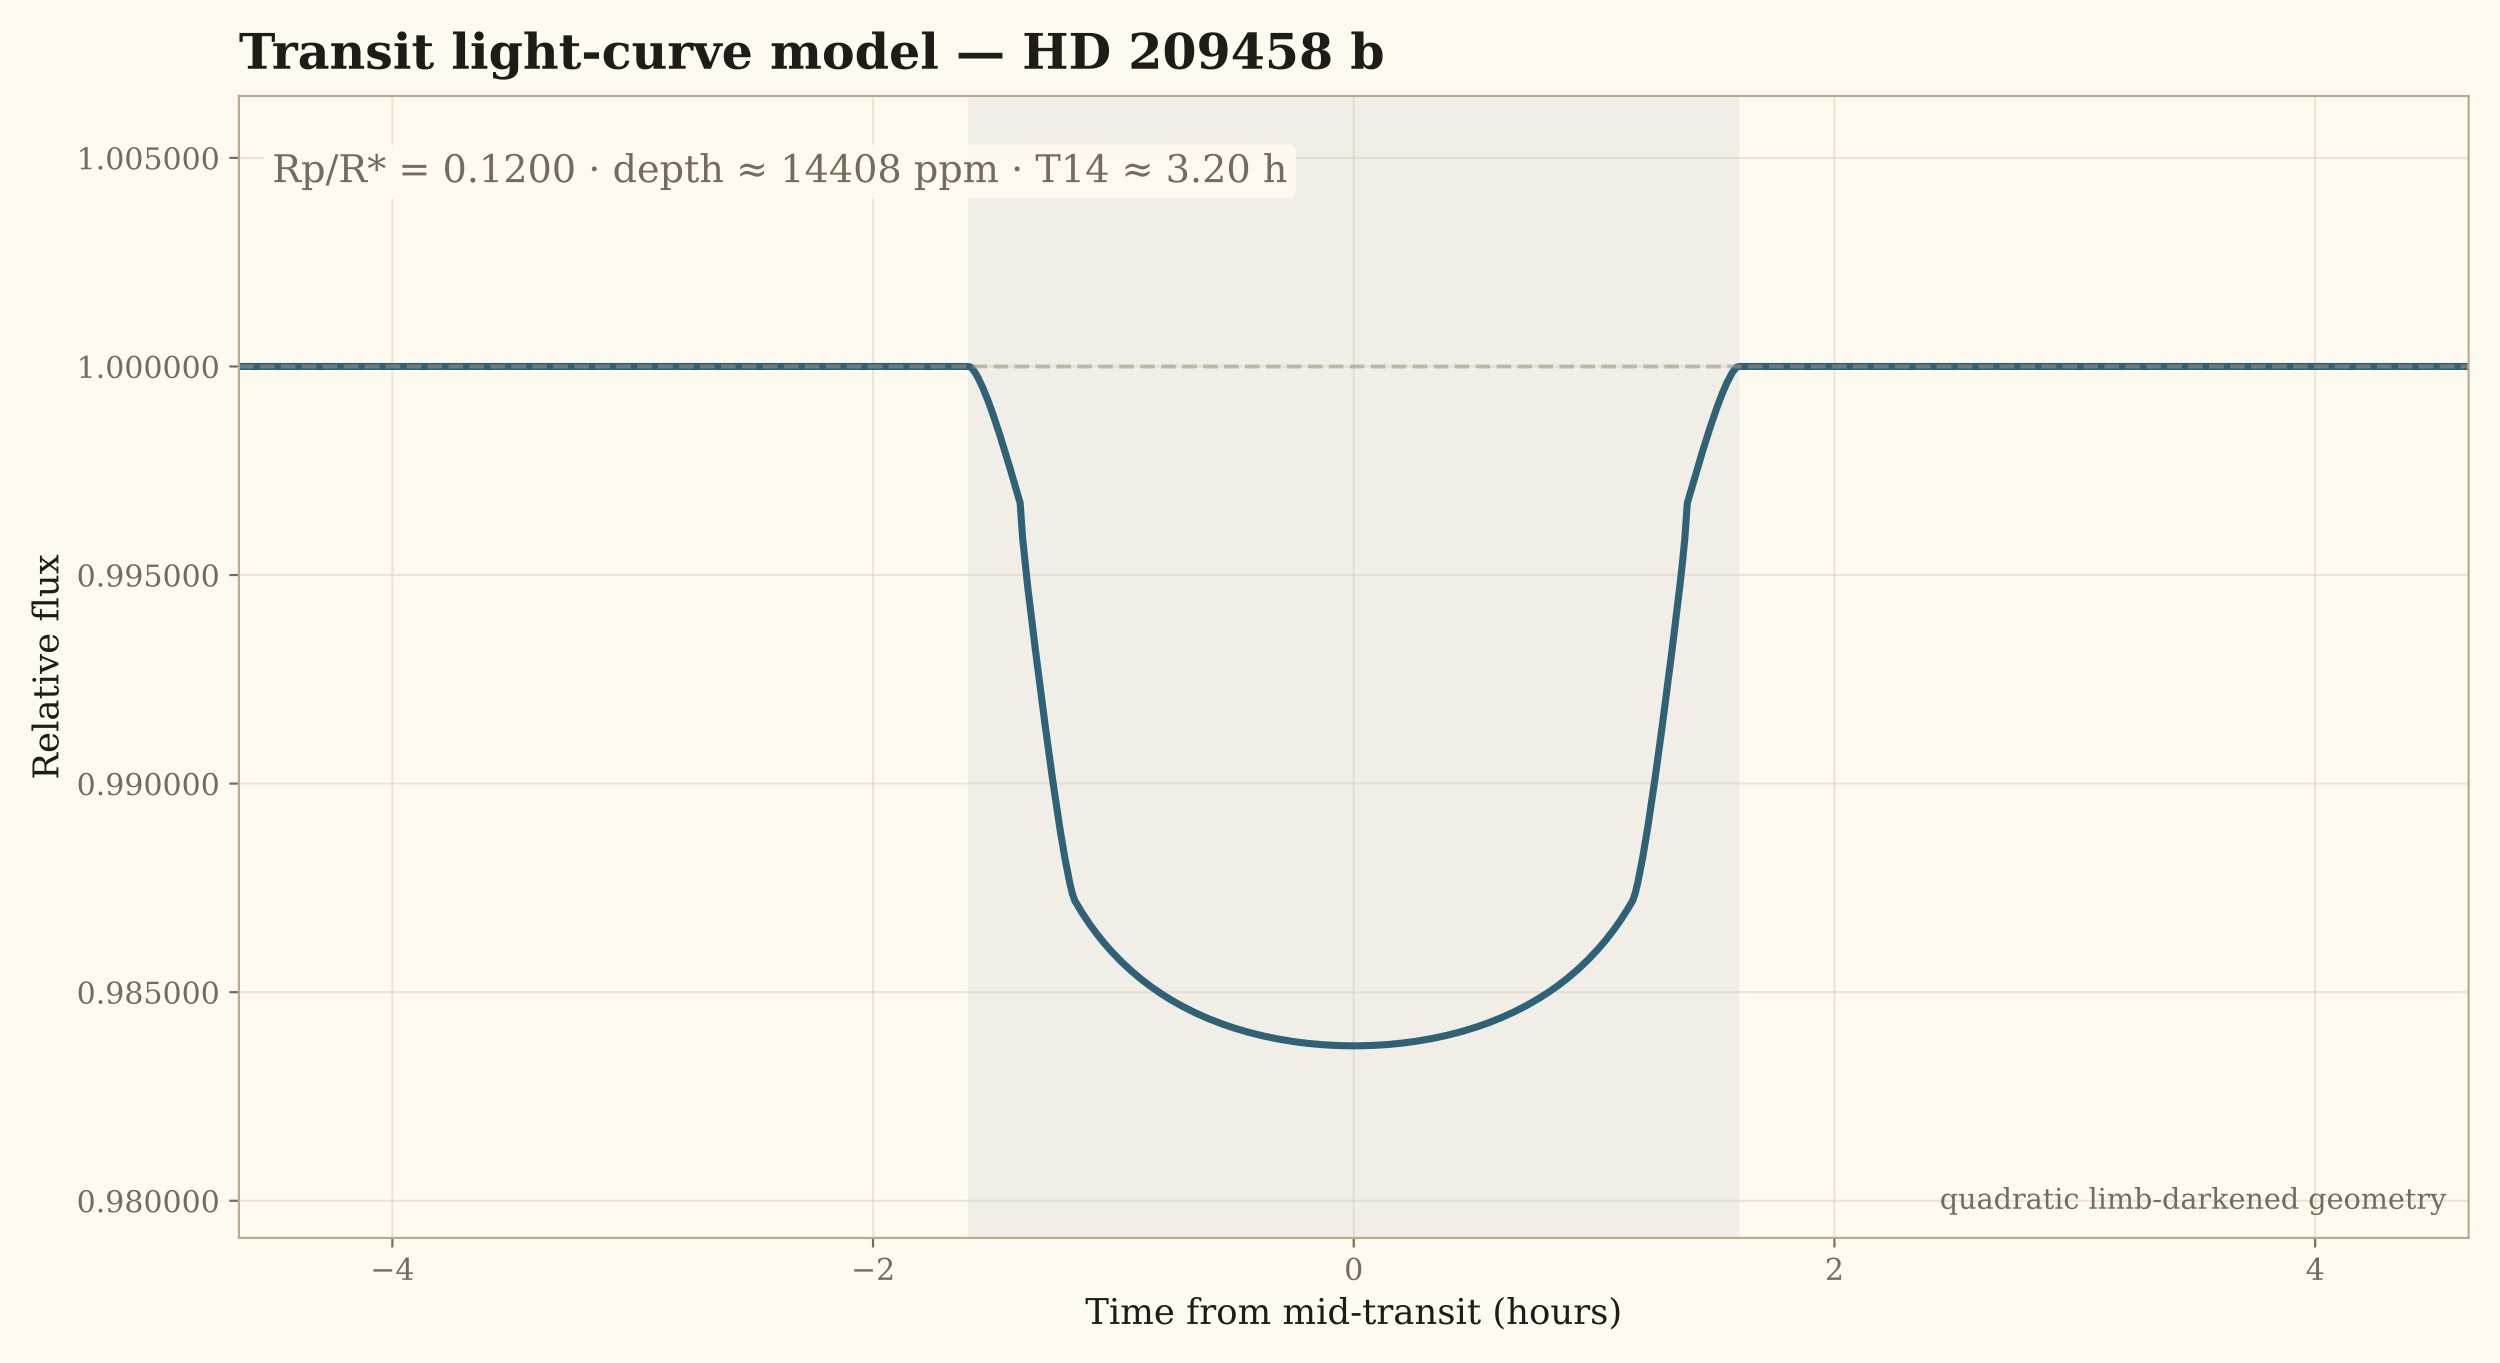
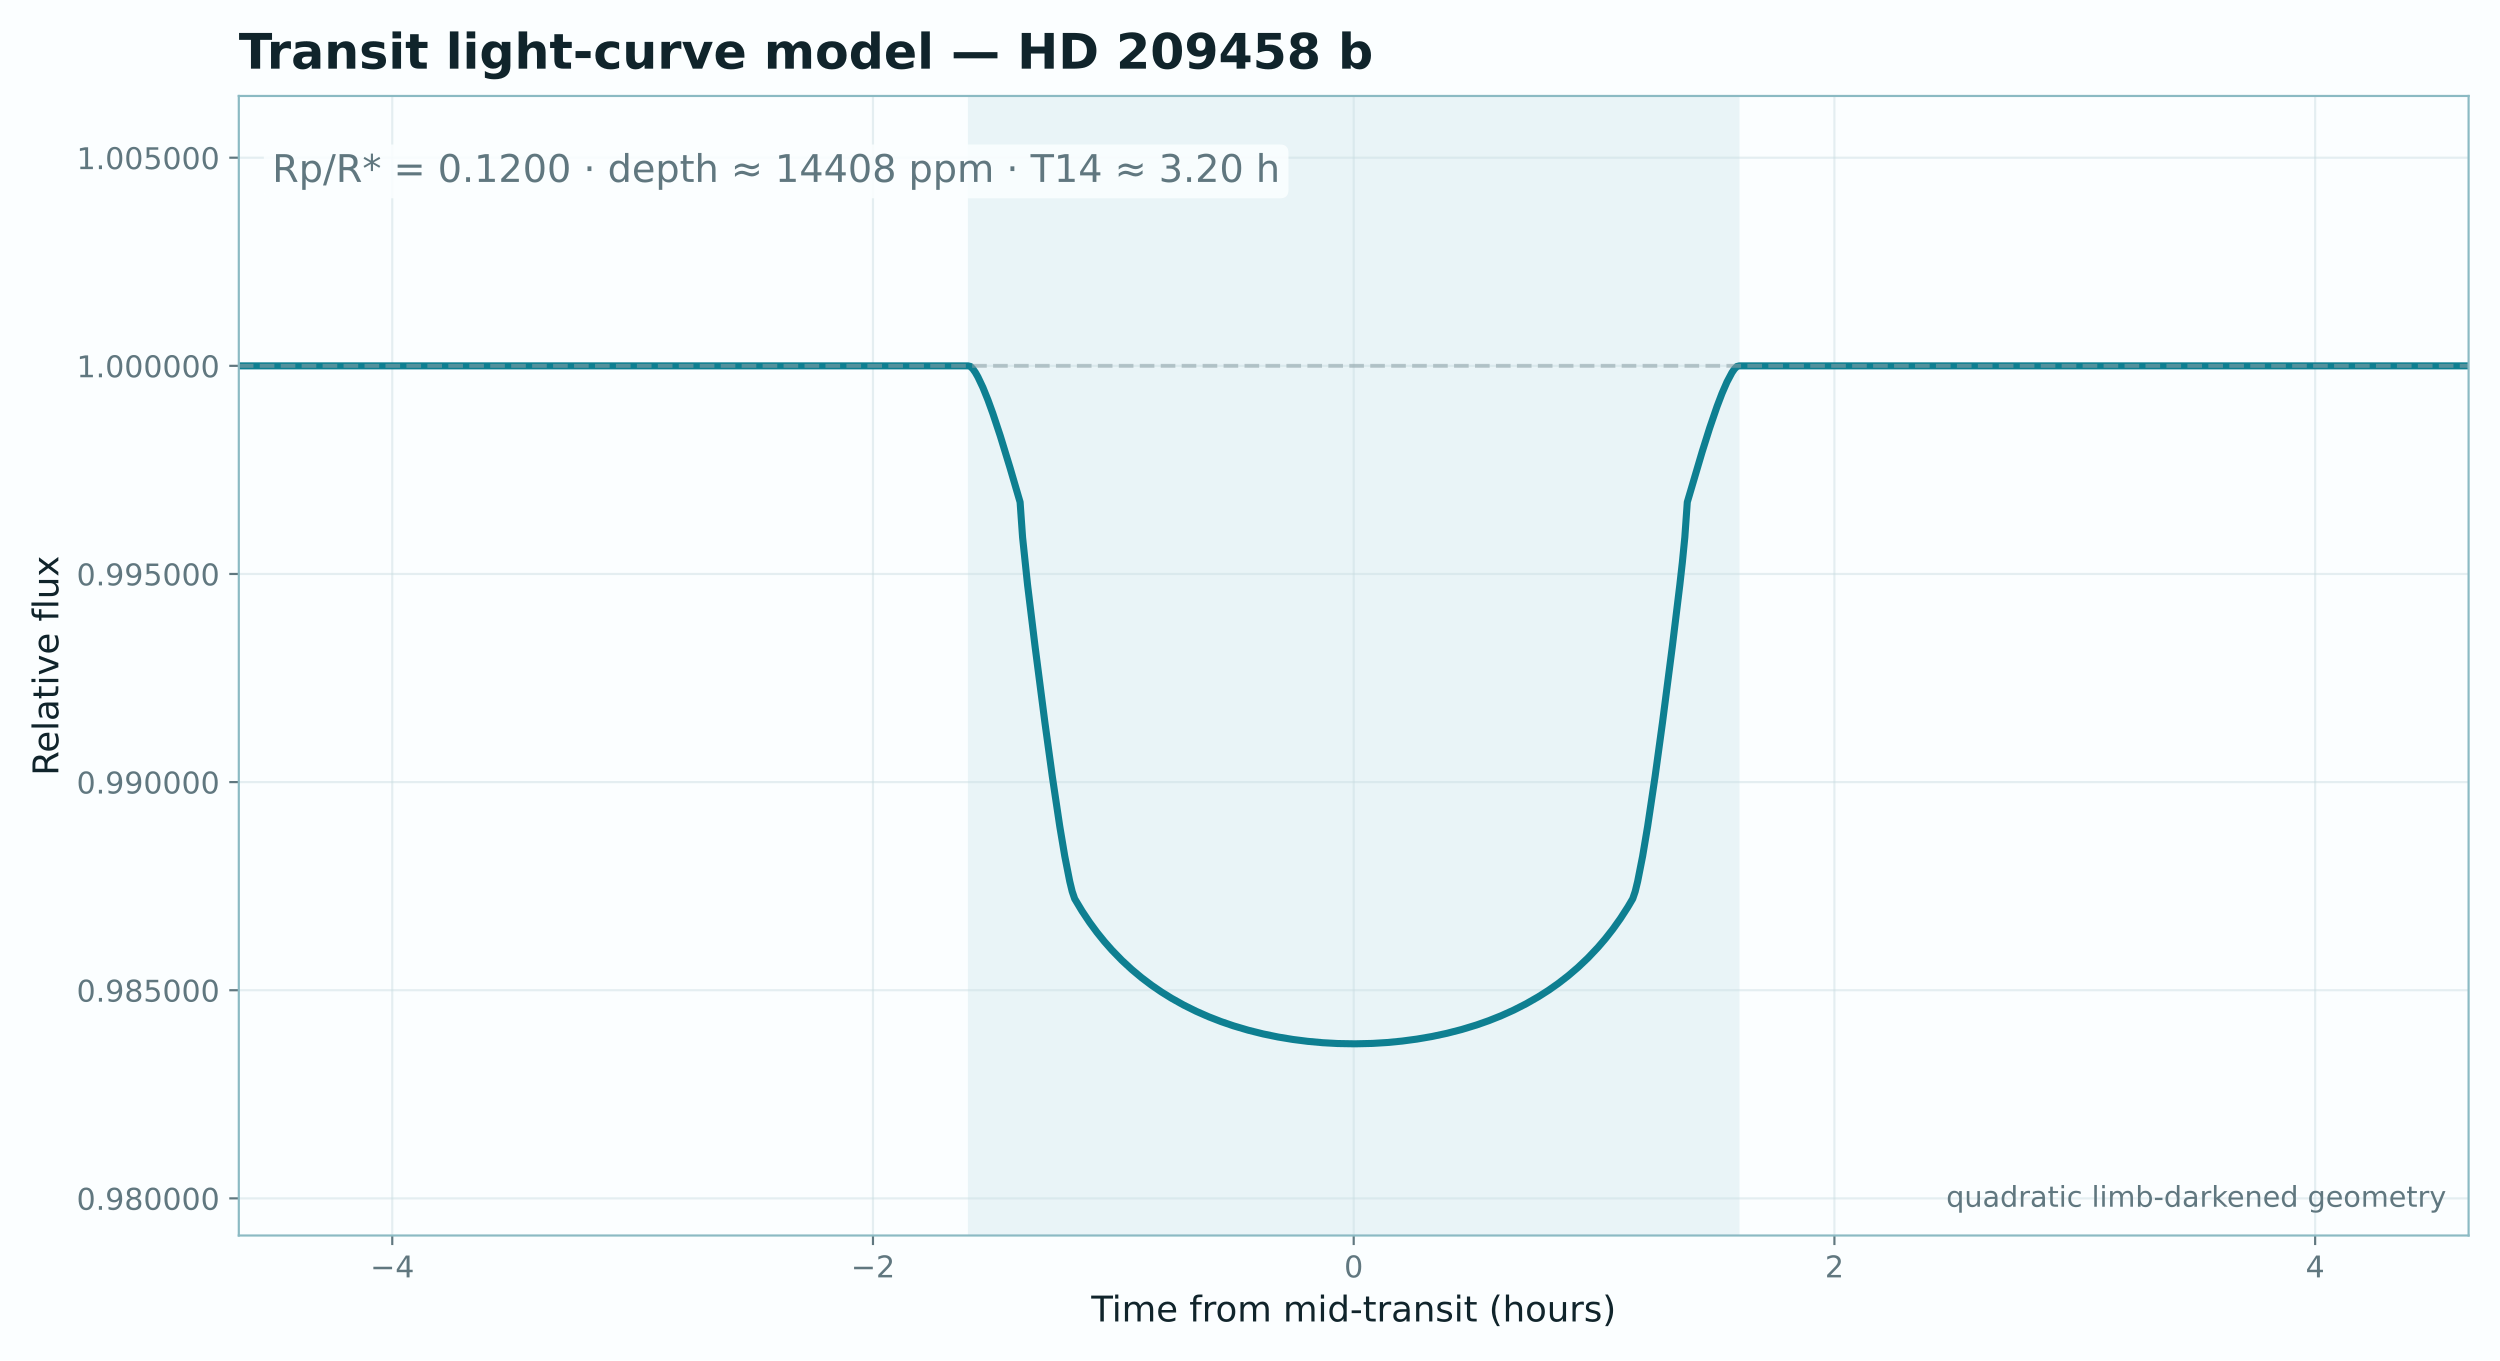
- <svg xmlns="http://www.w3.org/2000/svg" xmlns:xlink="http://www.w3.org/1999/xlink" width="916.589pt" height="499.625pt" viewBox="0 0 916.589 499.625" version="1.1">
+ <svg xmlns="http://www.w3.org/2000/svg" xmlns:xlink="http://www.w3.org/1999/xlink" width="916.949pt" height="498.905pt" viewBox="0 0 916.949 498.905" version="1.1">
  <defs>
    <style type="text/css">*{stroke-linejoin: round; stroke-linecap: butt}</style>
  </defs>
  <g id="figure_1">
    <g id="patch_1">
-       <path d="M 0 499.625  L 916.589 499.625  L 916.589 0  L 0 0  z " style="fill: #fffaf0" />
+       <path d="M 0 498.905  L 916.949 498.905  L 916.949 0  L 0 0  z " style="fill: #fbfeff" />
    </g>
    <g id="axes_1">
      <g id="patch_2">
-         <path d="M 87.589 453.877  L 905.069 453.877  L 905.069 35.197  L 87.589 35.197  z " style="fill: #fffaf0" />
+         <path d="M 87.589 453.157  L 905.429 453.157  L 905.429 35.197  L 87.589 35.197  z " style="fill: #fbfeff" />
      </g>
      <g id="patch_3">
-         <path d="M 355.384 453.877  L 637.274 453.877  L 637.274 35.197  L 355.384 35.197  z " clip-path="url(#pc6bb2d1690)" style="fill: #2f6277; opacity: 0.075; stroke: #2f6277; stroke-linejoin: miter" />
+         <path d="M 355.502 453.157  L 637.516 453.157  L 637.516 35.197  L 355.502 35.197  z " clip-path="url(#pc7025e6e1e)" style="fill: #0e7f91; opacity: 0.075; stroke: #0e7f91; stroke-linejoin: miter" />
      </g>
      <g id="matplotlib.axis_1">
        <g id="xtick_1">
          <g id="line2d_1">
-             <path d="M 143.847 453.877  L 143.847 35.197  " clip-path="url(#pc6bb2d1690)" style="fill: none; stroke: #d9cbb6; stroke-opacity: 0.45; stroke-width: 0.8; stroke-linecap: square" />
+             <path d="M 143.872 453.157  L 143.872 35.197  " clip-path="url(#pc7025e6e1e)" style="fill: none; stroke: #c9dde1; stroke-opacity: 0.45; stroke-width: 0.8; stroke-linecap: square" />
          </g>
          <g id="line2d_2">
            <defs>
-               <path id="m77129b5a3d" d="M 0 0  L 0 3.5  " style="stroke: #756a5d; stroke-width: 0.8" />
+               <path id="m781a41eb05" d="M 0 0  L 0 3.5  " style="stroke: #60777f; stroke-width: 0.8" />
            </defs>
            <g>
-               <use xlink:href="#m77129b5a3d" x="143.847" y="453.877" style="fill: #756a5d; stroke: #756a5d; stroke-width: 0.8" />
+               <use xlink:href="#m781a41eb05" x="143.872" y="453.157" style="fill: #60777f; stroke: #60777f; stroke-width: 0.8" />
            </g>
          </g>
          <g id="text_1">
-             <text style="font-size: 11px; font-family: 'DejaVu Serif'; text-anchor: middle; fill: #756a5d" x="143.847" y="469.235" transform="rotate(-0 143.8468 469.2355)">−4</text>
+             <text style="font-size: 11px; font-family: 'DejaVu Sans'; text-anchor: middle; fill: #60777f" x="143.872" y="468.515" transform="rotate(-0 143.8715 468.5155)">−4</text>
          </g>
        </g>
        <g id="xtick_2">
          <g id="line2d_3">
-             <path d="M 320.088 453.877  L 320.088 35.197  " clip-path="url(#pc6bb2d1690)" style="fill: none; stroke: #d9cbb6; stroke-opacity: 0.45; stroke-width: 0.8; stroke-linecap: square" />
+             <path d="M 320.19 453.157  L 320.19 35.197  " clip-path="url(#pc7025e6e1e)" style="fill: none; stroke: #c9dde1; stroke-opacity: 0.45; stroke-width: 0.8; stroke-linecap: square" />
          </g>
          <g id="line2d_4">
            <g>
-               <use xlink:href="#m77129b5a3d" x="320.088" y="453.877" style="fill: #756a5d; stroke: #756a5d; stroke-width: 0.8" />
+               <use xlink:href="#m781a41eb05" x="320.19" y="453.157" style="fill: #60777f; stroke: #60777f; stroke-width: 0.8" />
            </g>
          </g>
          <g id="text_2">
-             <text style="font-size: 11px; font-family: 'DejaVu Serif'; text-anchor: middle; fill: #756a5d" x="320.088" y="469.235" transform="rotate(-0 320.0878 469.2355)">−2</text>
+             <text style="font-size: 11px; font-family: 'DejaVu Sans'; text-anchor: middle; fill: #60777f" x="320.19" y="468.515" transform="rotate(-0 320.1901 468.5155)">−2</text>
          </g>
        </g>
        <g id="xtick_3">
          <g id="line2d_5">
-             <path d="M 496.329 453.877  L 496.329 35.197  " clip-path="url(#pc6bb2d1690)" style="fill: none; stroke: #d9cbb6; stroke-opacity: 0.45; stroke-width: 0.8; stroke-linecap: square" />
+             <path d="M 496.509 453.157  L 496.509 35.197  " clip-path="url(#pc7025e6e1e)" style="fill: none; stroke: #c9dde1; stroke-opacity: 0.45; stroke-width: 0.8; stroke-linecap: square" />
          </g>
          <g id="line2d_6">
            <g>
-               <use xlink:href="#m77129b5a3d" x="496.329" y="453.877" style="fill: #756a5d; stroke: #756a5d; stroke-width: 0.8" />
+               <use xlink:href="#m781a41eb05" x="496.509" y="453.157" style="fill: #60777f; stroke: #60777f; stroke-width: 0.8" />
            </g>
          </g>
          <g id="text_3">
-             <text style="font-size: 11px; font-family: 'DejaVu Serif'; text-anchor: middle; fill: #756a5d" x="496.329" y="469.235" transform="rotate(-0 496.3288 469.2355)">0</text>
+             <text style="font-size: 11px; font-family: 'DejaVu Sans'; text-anchor: middle; fill: #60777f" x="496.509" y="468.515" transform="rotate(-0 496.5088 468.5155)">0</text>
          </g>
        </g>
        <g id="xtick_4">
          <g id="line2d_7">
-             <path d="M 672.57 453.877  L 672.57 35.197  " clip-path="url(#pc6bb2d1690)" style="fill: none; stroke: #d9cbb6; stroke-opacity: 0.45; stroke-width: 0.8; stroke-linecap: square" />
+             <path d="M 672.827 453.157  L 672.827 35.197  " clip-path="url(#pc7025e6e1e)" style="fill: none; stroke: #c9dde1; stroke-opacity: 0.45; stroke-width: 0.8; stroke-linecap: square" />
          </g>
          <g id="line2d_8">
            <g>
-               <use xlink:href="#m77129b5a3d" x="672.57" y="453.877" style="fill: #756a5d; stroke: #756a5d; stroke-width: 0.8" />
+               <use xlink:href="#m781a41eb05" x="672.827" y="453.157" style="fill: #60777f; stroke: #60777f; stroke-width: 0.8" />
            </g>
          </g>
          <g id="text_4">
-             <text style="font-size: 11px; font-family: 'DejaVu Serif'; text-anchor: middle; fill: #756a5d" x="672.57" y="469.235" transform="rotate(-0 672.5697 469.2355)">2</text>
+             <text style="font-size: 11px; font-family: 'DejaVu Sans'; text-anchor: middle; fill: #60777f" x="672.827" y="468.515" transform="rotate(-0 672.8274 468.5155)">2</text>
          </g>
        </g>
        <g id="xtick_5">
          <g id="line2d_9">
-             <path d="M 848.811 453.877  L 848.811 35.197  " clip-path="url(#pc6bb2d1690)" style="fill: none; stroke: #d9cbb6; stroke-opacity: 0.45; stroke-width: 0.8; stroke-linecap: square" />
+             <path d="M 849.146 453.157  L 849.146 35.197  " clip-path="url(#pc7025e6e1e)" style="fill: none; stroke: #c9dde1; stroke-opacity: 0.45; stroke-width: 0.8; stroke-linecap: square" />
          </g>
          <g id="line2d_10">
            <g>
-               <use xlink:href="#m77129b5a3d" x="848.811" y="453.877" style="fill: #756a5d; stroke: #756a5d; stroke-width: 0.8" />
+               <use xlink:href="#m781a41eb05" x="849.146" y="453.157" style="fill: #60777f; stroke: #60777f; stroke-width: 0.8" />
            </g>
          </g>
          <g id="text_5">
-             <text style="font-size: 11px; font-family: 'DejaVu Serif'; text-anchor: middle; fill: #756a5d" x="848.811" y="469.235" transform="rotate(-0 848.8107 469.2355)">4</text>
+             <text style="font-size: 11px; font-family: 'DejaVu Sans'; text-anchor: middle; fill: #60777f" x="849.146" y="468.515" transform="rotate(-0 849.146 468.5155)">4</text>
          </g>
        </g>
        <g id="text_6">
-           <text style="font-size: 13px; font-family: 'DejaVu Serif'; text-anchor: middle; fill: #1f1b16" x="496.329" y="485.401" transform="rotate(-0 496.3288 485.4011)">Time from mid-transit (hours)</text>
+           <text style="font-size: 13px; font-family: 'DejaVu Sans'; text-anchor: middle; fill: #10242b" x="496.509" y="484.681" transform="rotate(-0 496.5088 484.6811)">Time from mid-transit (hours)</text>
        </g>
      </g>
      <g id="matplotlib.axis_2">
        <g id="ytick_1">
          <g id="line2d_11">
-             <path d="M 87.589 440.236  L 905.069 440.236  " clip-path="url(#pc6bb2d1690)" style="fill: none; stroke: #d9cbb6; stroke-opacity: 0.45; stroke-width: 0.8; stroke-linecap: square" />
+             <path d="M 87.589 439.539  L 905.429 439.539  " clip-path="url(#pc7025e6e1e)" style="fill: none; stroke: #c9dde1; stroke-opacity: 0.45; stroke-width: 0.8; stroke-linecap: square" />
          </g>
          <g id="line2d_12">
            <defs>
-               <path id="mb4276740b2" d="M 0 0  L -3.5 0  " style="stroke: #756a5d; stroke-width: 0.8" />
+               <path id="m4c4787c83c" d="M 0 0  L -3.5 0  " style="stroke: #60777f; stroke-width: 0.8" />
            </defs>
            <g>
-               <use xlink:href="#mb4276740b2" x="87.589" y="440.236" style="fill: #756a5d; stroke: #756a5d; stroke-width: 0.8" />
+               <use xlink:href="#m4c4787c83c" x="87.589" y="439.539" style="fill: #60777f; stroke: #60777f; stroke-width: 0.8" />
            </g>
          </g>
          <g id="text_7">
-             <text style="font-size: 11px; font-family: 'DejaVu Serif'; text-anchor: end; fill: #756a5d" x="80.589" y="444.415" transform="rotate(-0 80.58875 444.4149)">0.980000</text>
+             <text style="font-size: 11px; font-family: 'DejaVu Sans'; text-anchor: end; fill: #60777f" x="80.589" y="443.718" transform="rotate(-0 80.58875 443.7184)">0.980000</text>
          </g>
        </g>
        <g id="ytick_2">
          <g id="line2d_13">
-             <path d="M 87.589 363.766  L 905.069 363.766  " clip-path="url(#pc6bb2d1690)" style="fill: none; stroke: #d9cbb6; stroke-opacity: 0.45; stroke-width: 0.8; stroke-linecap: square" />
+             <path d="M 87.589 363.201  L 905.429 363.201  " clip-path="url(#pc7025e6e1e)" style="fill: none; stroke: #c9dde1; stroke-opacity: 0.45; stroke-width: 0.8; stroke-linecap: square" />
          </g>
          <g id="line2d_14">
            <g>
-               <use xlink:href="#mb4276740b2" x="87.589" y="363.766" style="fill: #756a5d; stroke: #756a5d; stroke-width: 0.8" />
+               <use xlink:href="#m4c4787c83c" x="87.589" y="363.201" style="fill: #60777f; stroke: #60777f; stroke-width: 0.8" />
            </g>
          </g>
          <g id="text_8">
-             <text style="font-size: 11px; font-family: 'DejaVu Serif'; text-anchor: end; fill: #756a5d" x="80.589" y="367.946" transform="rotate(-0 80.58875 367.9455)">0.985000</text>
+             <text style="font-size: 11px; font-family: 'DejaVu Sans'; text-anchor: end; fill: #60777f" x="80.589" y="367.381" transform="rotate(-0 80.58875 367.3805)">0.985000</text>
          </g>
        </g>
        <g id="ytick_3">
          <g id="line2d_15">
-             <path d="M 87.589 287.297  L 905.069 287.297  " clip-path="url(#pc6bb2d1690)" style="fill: none; stroke: #d9cbb6; stroke-opacity: 0.45; stroke-width: 0.8; stroke-linecap: square" />
+             <path d="M 87.589 286.863  L 905.429 286.863  " clip-path="url(#pc7025e6e1e)" style="fill: none; stroke: #c9dde1; stroke-opacity: 0.45; stroke-width: 0.8; stroke-linecap: square" />
          </g>
          <g id="line2d_16">
            <g>
-               <use xlink:href="#mb4276740b2" x="87.589" y="287.297" style="fill: #756a5d; stroke: #756a5d; stroke-width: 0.8" />
+               <use xlink:href="#m4c4787c83c" x="87.589" y="286.863" style="fill: #60777f; stroke: #60777f; stroke-width: 0.8" />
            </g>
          </g>
          <g id="text_9">
-             <text style="font-size: 11px; font-family: 'DejaVu Serif'; text-anchor: end; fill: #756a5d" x="80.589" y="291.476" transform="rotate(-0 80.58875 291.4762)">0.990000</text>
+             <text style="font-size: 11px; font-family: 'DejaVu Sans'; text-anchor: end; fill: #60777f" x="80.589" y="291.043" transform="rotate(-0 80.58875 291.0426)">0.990000</text>
          </g>
        </g>
        <g id="ytick_4">
          <g id="line2d_17">
-             <path d="M 87.589 210.828  L 905.069 210.828  " clip-path="url(#pc6bb2d1690)" style="fill: none; stroke: #d9cbb6; stroke-opacity: 0.45; stroke-width: 0.8; stroke-linecap: square" />
+             <path d="M 87.589 210.526  L 905.429 210.526  " clip-path="url(#pc7025e6e1e)" style="fill: none; stroke: #c9dde1; stroke-opacity: 0.45; stroke-width: 0.8; stroke-linecap: square" />
          </g>
          <g id="line2d_18">
            <g>
-               <use xlink:href="#mb4276740b2" x="87.589" y="210.828" style="fill: #756a5d; stroke: #756a5d; stroke-width: 0.8" />
+               <use xlink:href="#m4c4787c83c" x="87.589" y="210.526" style="fill: #60777f; stroke: #60777f; stroke-width: 0.8" />
            </g>
          </g>
          <g id="text_10">
-             <text style="font-size: 11px; font-family: 'DejaVu Serif'; text-anchor: end; fill: #756a5d" x="80.589" y="215.007" transform="rotate(-0 80.58875 215.0068)">0.995000</text>
+             <text style="font-size: 11px; font-family: 'DejaVu Sans'; text-anchor: end; fill: #60777f" x="80.589" y="214.705" transform="rotate(-0 80.58875 214.7047)">0.995000</text>
          </g>
        </g>
        <g id="ytick_5">
          <g id="line2d_19">
-             <path d="M 87.589 134.358  L 905.069 134.358  " clip-path="url(#pc6bb2d1690)" style="fill: none; stroke: #d9cbb6; stroke-opacity: 0.45; stroke-width: 0.8; stroke-linecap: square" />
+             <path d="M 87.589 134.188  L 905.429 134.188  " clip-path="url(#pc7025e6e1e)" style="fill: none; stroke: #c9dde1; stroke-opacity: 0.45; stroke-width: 0.8; stroke-linecap: square" />
          </g>
          <g id="line2d_20">
            <g>
-               <use xlink:href="#mb4276740b2" x="87.589" y="134.358" style="fill: #756a5d; stroke: #756a5d; stroke-width: 0.8" />
+               <use xlink:href="#m4c4787c83c" x="87.589" y="134.188" style="fill: #60777f; stroke: #60777f; stroke-width: 0.8" />
            </g>
          </g>
          <g id="text_11">
-             <text style="font-size: 11px; font-family: 'DejaVu Serif'; text-anchor: end; fill: #756a5d" x="80.589" y="138.537" transform="rotate(-0 80.58875 138.5374)">1.000000</text>
+             <text style="font-size: 11px; font-family: 'DejaVu Sans'; text-anchor: end; fill: #60777f" x="80.589" y="138.367" transform="rotate(-0 80.58875 138.3669)">1.000000</text>
          </g>
        </g>
        <g id="ytick_6">
          <g id="line2d_21">
-             <path d="M 87.589 57.889  L 905.069 57.889  " clip-path="url(#pc6bb2d1690)" style="fill: none; stroke: #d9cbb6; stroke-opacity: 0.45; stroke-width: 0.8; stroke-linecap: square" />
+             <path d="M 87.589 57.85  L 905.429 57.85  " clip-path="url(#pc7025e6e1e)" style="fill: none; stroke: #c9dde1; stroke-opacity: 0.45; stroke-width: 0.8; stroke-linecap: square" />
          </g>
          <g id="line2d_22">
            <g>
-               <use xlink:href="#mb4276740b2" x="87.589" y="57.889" style="fill: #756a5d; stroke: #756a5d; stroke-width: 0.8" />
+               <use xlink:href="#m4c4787c83c" x="87.589" y="57.85" style="fill: #60777f; stroke: #60777f; stroke-width: 0.8" />
            </g>
          </g>
          <g id="text_12">
-             <text style="font-size: 11px; font-family: 'DejaVu Serif'; text-anchor: end; fill: #756a5d" x="80.589" y="62.068" transform="rotate(-0 80.58875 62.06799)">1.005000</text>
+             <text style="font-size: 11px; font-family: 'DejaVu Sans'; text-anchor: end; fill: #60777f" x="80.589" y="62.029" transform="rotate(-0 80.58875 62.02897)">1.005000</text>
          </g>
        </g>
        <g id="text_13">
-           <text style="font-size: 13px; font-family: 'DejaVu Serif'; text-anchor: middle; fill: #1f1b16" x="21.398" y="244.537" transform="rotate(-90 21.39797 244.5372)">Relative flux</text>
+           <text style="font-size: 13px; font-family: 'DejaVu Sans'; text-anchor: middle; fill: #10242b" x="21.398" y="244.177" transform="rotate(-90 21.39797 244.1772)">Relative flux</text>
        </g>
      </g>
      <g id="line2d_23">
-         <path d="M 87.589 134.358  L 354.929 134.358  L 355.839 134.584  L 356.748 135.521  L 357.657 136.843  L 358.567 138.445  L 360.385 142.292  L 362.204 146.802  L 364.022 151.819  L 366.75 160.063  L 370.388 171.968  L 374.025 184.431  L 374.934 197.359  L 376.753 214.745  L 379.481 237.202  L 383.118 265.392  L 385.846 285.308  L 388.574 303.603  L 390.393 314.458  L 392.211 323.717  L 393.121 327.47  L 394.03 330.152  L 396.758 334.702  L 399.486 338.798  L 402.214 342.512  L 404.942 345.898  L 407.67 349  L 411.307 352.752  L 414.944 356.123  L 418.582 359.166  L 422.219 361.919  L 425.856 364.417  L 429.494 366.685  L 434.04 369.233  L 438.587 371.495  L 443.133 373.5  L 447.68 375.273  L 452.227 376.836  L 457.683 378.455  L 463.139 379.818  L 468.594 380.944  L 474.05 381.849  L 479.506 382.545  L 484.962 383.04  L 490.418 383.341  L 496.783 383.451  L 503.149 383.304  L 508.605 382.971  L 514.061 382.443  L 519.516 381.713  L 524.972 380.772  L 530.428 379.607  L 535.884 378.203  L 541.34 376.539  L 545.887 374.936  L 550.433 373.118  L 554.98 371.064  L 559.527 368.747  L 564.073 366.138  L 567.71 363.815  L 571.348 361.256  L 574.985 358.434  L 578.622 355.313  L 582.26 351.852  L 585.897 347.995  L 588.625 344.803  L 591.353 341.313  L 594.081 337.479  L 596.809 333.24  L 598.627 330.152  L 599.537 327.47  L 600.446 323.717  L 602.265 314.458  L 604.083 303.603  L 606.811 285.308  L 609.539 265.392  L 613.177 237.202  L 615.905 214.745  L 616.814 206.62  L 617.723 197.359  L 618.632 184.431  L 624.088 165.915  L 626.816 157.235  L 629.544 149.255  L 631.363 144.475  L 633.182 140.274  L 635 136.843  L 635.91 135.521  L 636.819 134.584  L 637.728 134.358  L 905.069 134.358  L 905.069 134.358  " clip-path="url(#pc6bb2d1690)" style="fill: none; stroke: #2f6277; stroke-width: 2.6; stroke-linecap: square" />
+         <path d="M 87.589 134.188  L 355.047 134.188  L 355.957 134.413  L 356.866 135.349  L 357.776 136.668  L 358.686 138.268  L 360.505 142.108  L 362.325 146.61  L 364.144 151.619  L 366.873 159.849  L 370.512 171.733  L 374.151 184.175  L 375.061 197.081  L 376.88 214.437  L 379.609 236.855  L 383.248 264.996  L 385.978 284.878  L 388.707 303.141  L 390.526 313.978  L 392.346 323.221  L 393.255 326.968  L 394.165 329.644  L 396.894 334.187  L 399.623 338.276  L 402.353 341.984  L 405.082 345.364  L 407.811 348.46  L 411.45 352.206  L 415.089 355.572  L 418.728 358.609  L 422.366 361.357  L 426.005 363.851  L 429.644 366.115  L 434.193 368.659  L 438.741 370.916  L 443.29 372.918  L 447.839 374.689  L 452.387 376.248  L 457.846 377.864  L 463.304 379.225  L 468.762 380.35  L 474.221 381.253  L 479.679 381.947  L 485.137 382.442  L 490.596 382.742  L 496.964 382.852  L 503.332 382.705  L 508.79 382.373  L 514.248 381.846  L 519.707 381.117  L 525.165 380.178  L 530.623 379.015  L 536.082 377.613  L 541.54 375.952  L 546.089 374.352  L 550.637 372.537  L 555.186 370.486  L 559.734 368.174  L 564.283 365.569  L 567.922 363.25  L 571.561 360.695  L 575.2 357.878  L 578.839 354.763  L 582.477 351.307  L 586.116 347.457  L 588.846 344.271  L 591.575 340.787  L 594.304 336.959  L 597.033 332.728  L 598.852 329.644  L 599.762 326.968  L 600.672 323.221  L 602.491 313.978  L 604.311 303.141  L 607.04 284.878  L 609.769 264.996  L 613.408 236.855  L 616.137 214.437  L 617.047 206.325  L 617.957 197.081  L 618.866 184.175  L 624.325 165.69  L 627.054 157.025  L 629.783 149.058  L 631.602 144.287  L 633.422 140.093  L 635.241 136.668  L 636.151 135.349  L 637.061 134.413  L 637.971 134.188  L 905.429 134.188  L 905.429 134.188  " clip-path="url(#pc7025e6e1e)" style="fill: none; stroke: #0e7f91; stroke-width: 2.6; stroke-linecap: square" />
      </g>
      <g id="line2d_24">
-         <path d="M 87.589 134.358  L 905.069 134.358  " clip-path="url(#pc6bb2d1690)" style="fill: none; stroke-dasharray: 5.365,2.32; stroke-dashoffset: 0; stroke: #9b9184; stroke-opacity: 0.55; stroke-width: 1.45" />
+         <path d="M 87.589 134.188  L 905.429 134.188  " clip-path="url(#pc7025e6e1e)" style="fill: none; stroke-dasharray: 5.365,2.32; stroke-dashoffset: 0; stroke: #8ca0a6; stroke-opacity: 0.55; stroke-width: 1.45" />
      </g>
      <g id="patch_4">
-         <path d="M 87.589 453.877  L 87.589 35.197  " style="fill: none; stroke: #b9a98f; stroke-width: 0.8; stroke-linejoin: miter; stroke-linecap: square" />
+         <path d="M 87.589 453.157  L 87.589 35.197  " style="fill: none; stroke: #8bbac3; stroke-width: 0.8; stroke-linejoin: miter; stroke-linecap: square" />
      </g>
      <g id="patch_5">
-         <path d="M 905.069 453.877  L 905.069 35.197  " style="fill: none; stroke: #b9a98f; stroke-width: 0.8; stroke-linejoin: miter; stroke-linecap: square" />
+         <path d="M 905.429 453.157  L 905.429 35.197  " style="fill: none; stroke: #8bbac3; stroke-width: 0.8; stroke-linejoin: miter; stroke-linecap: square" />
      </g>
      <g id="patch_6">
-         <path d="M 87.589 453.877  L 905.069 453.877  " style="fill: none; stroke: #b9a98f; stroke-width: 0.8; stroke-linejoin: miter; stroke-linecap: square" />
+         <path d="M 87.589 453.157  L 905.429 453.157  " style="fill: none; stroke: #8bbac3; stroke-width: 0.8; stroke-linejoin: miter; stroke-linecap: square" />
      </g>
      <g id="patch_7">
-         <path d="M 87.589 35.197  L 905.069 35.197  " style="fill: none; stroke: #b9a98f; stroke-width: 0.8; stroke-linejoin: miter; stroke-linecap: square" />
+         <path d="M 87.589 35.197  L 905.429 35.197  " style="fill: none; stroke: #8bbac3; stroke-width: 0.8; stroke-linejoin: miter; stroke-linecap: square" />
      </g>
      <g id="text_14">
        <g id="patch_8">
-           <path d="M 99.851 72.761  L 472.019 72.761  Q 475.099 72.761 475.099 69.681  L 475.099 56.131  Q 475.099 53.051 472.019 53.051  L 99.851 53.051  Q 96.771 53.051 96.771 56.131  L 96.771 69.681  Q 96.771 72.761 99.851 72.761  z " style="fill: #fffaf0; opacity: 0.88" />
-         </g>
-         <text style="font-size: 14px; font-family: 'DejaVu Serif'; text-anchor: start; fill: #756a5d" x="99.851" y="66.769" transform="rotate(-0 99.85095 66.769)">Rp/R* = 0.1200 · depth ≈ 14408 ppm · T14 ≈ 3.20 h</text>
+           <path d="M 99.856 72.725  L 469.5 72.725  Q 472.58 72.725 472.58 69.645  L 472.58 56.095  Q 472.58 53.015 469.5 53.015  L 99.856 53.015  Q 96.776 53.015 96.776 56.095  L 96.776 69.645  Q 96.776 72.725 99.856 72.725  z " style="fill: #fbfeff; opacity: 0.88" />
+         </g>
+         <text style="font-size: 14px; font-family: 'DejaVu Sans'; text-anchor: start; fill: #60777f" x="99.856" y="66.733" transform="rotate(-0 99.85635 66.733)">Rp/R* = 0.1200 · depth ≈ 14408 ppm · T14 ≈ 3.20 h</text>
      </g>
      <g id="text_15">
-         <text style="font-size: 10.5px; font-family: 'DejaVu Serif'; text-anchor: end; fill: #756a5d" x="896.894" y="443.171" transform="rotate(-0 896.894 443.1706)">quadratic limb-darkened geometry</text>
+         <text style="font-size: 10.5px; font-family: 'DejaVu Sans'; text-anchor: end; fill: #60777f" x="897.25" y="442.614" transform="rotate(-0 897.2504 442.6143)">quadratic limb-darkened geometry</text>
      </g>
      <g id="text_16">
-         <text style="font-weight: 700; font-size: 18px; font-family: 'DejaVu Serif'; text-anchor: start; fill: #1f1b16" x="87.589" y="25.197" transform="rotate(-0 87.58875 25.19719)">Transit light-curve model — HD 209458 b</text>
+         <text style="font-weight: 700; font-size: 18px; font-family: 'DejaVu Sans'; text-anchor: start; fill: #10242b" x="87.589" y="25.197" transform="rotate(-0 87.58875 25.19719)">Transit light-curve model — HD 209458 b</text>
      </g>
    </g>
  </g>
  <defs>
-     <clipPath id="pc6bb2d1690">
-       <rect x="87.589" y="35.197" width="817.48" height="418.68" />
+     <clipPath id="pc7025e6e1e">
+       <rect x="87.589" y="35.197" width="817.84" height="417.96" />
    </clipPath>
  </defs>
</svg>
